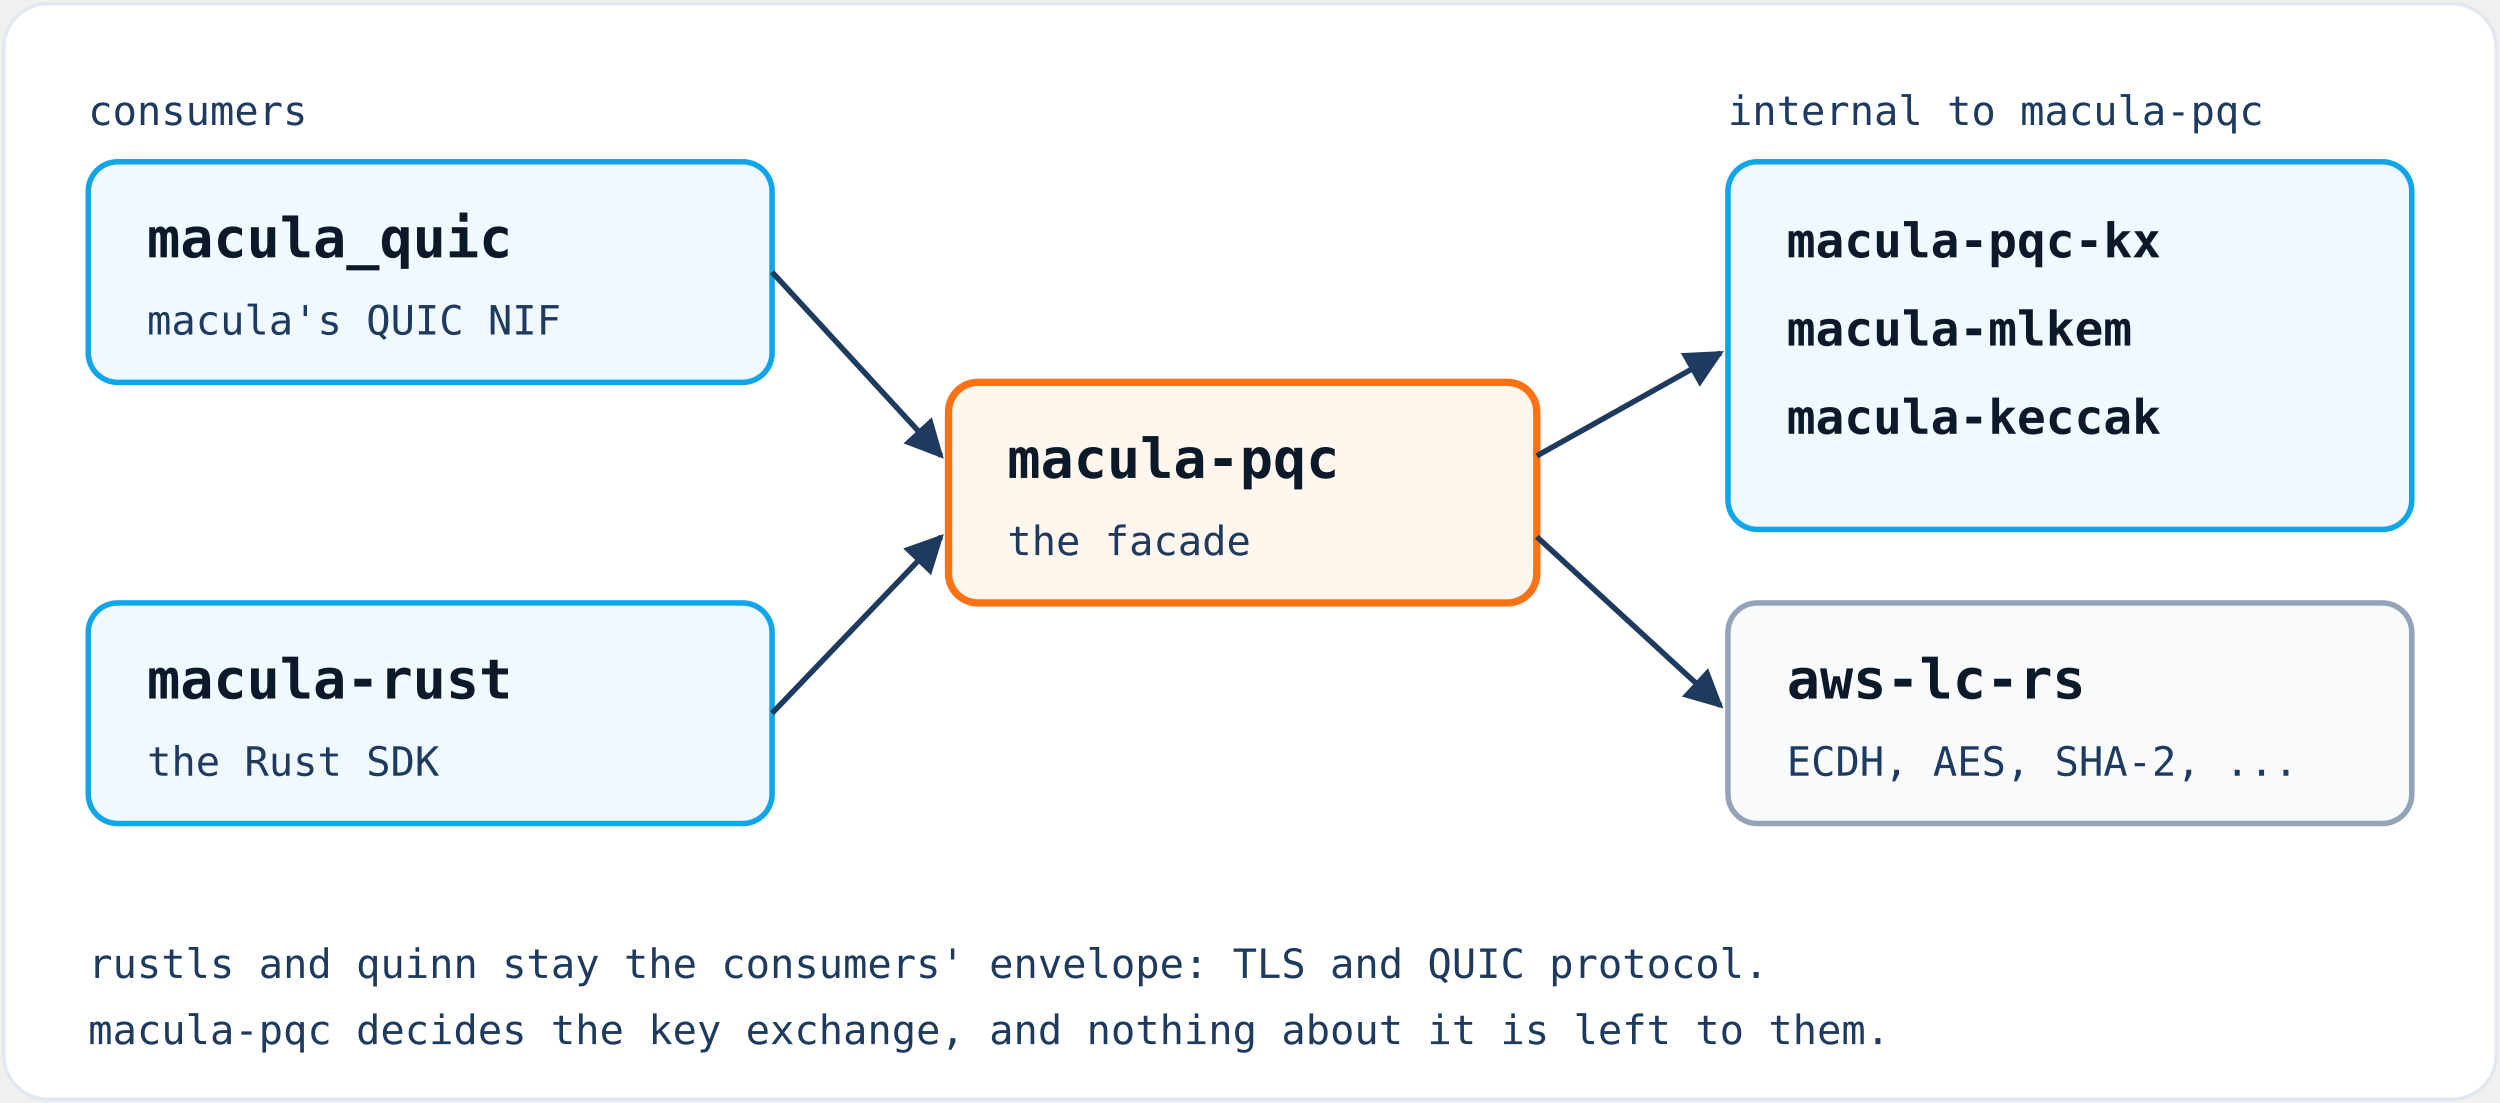
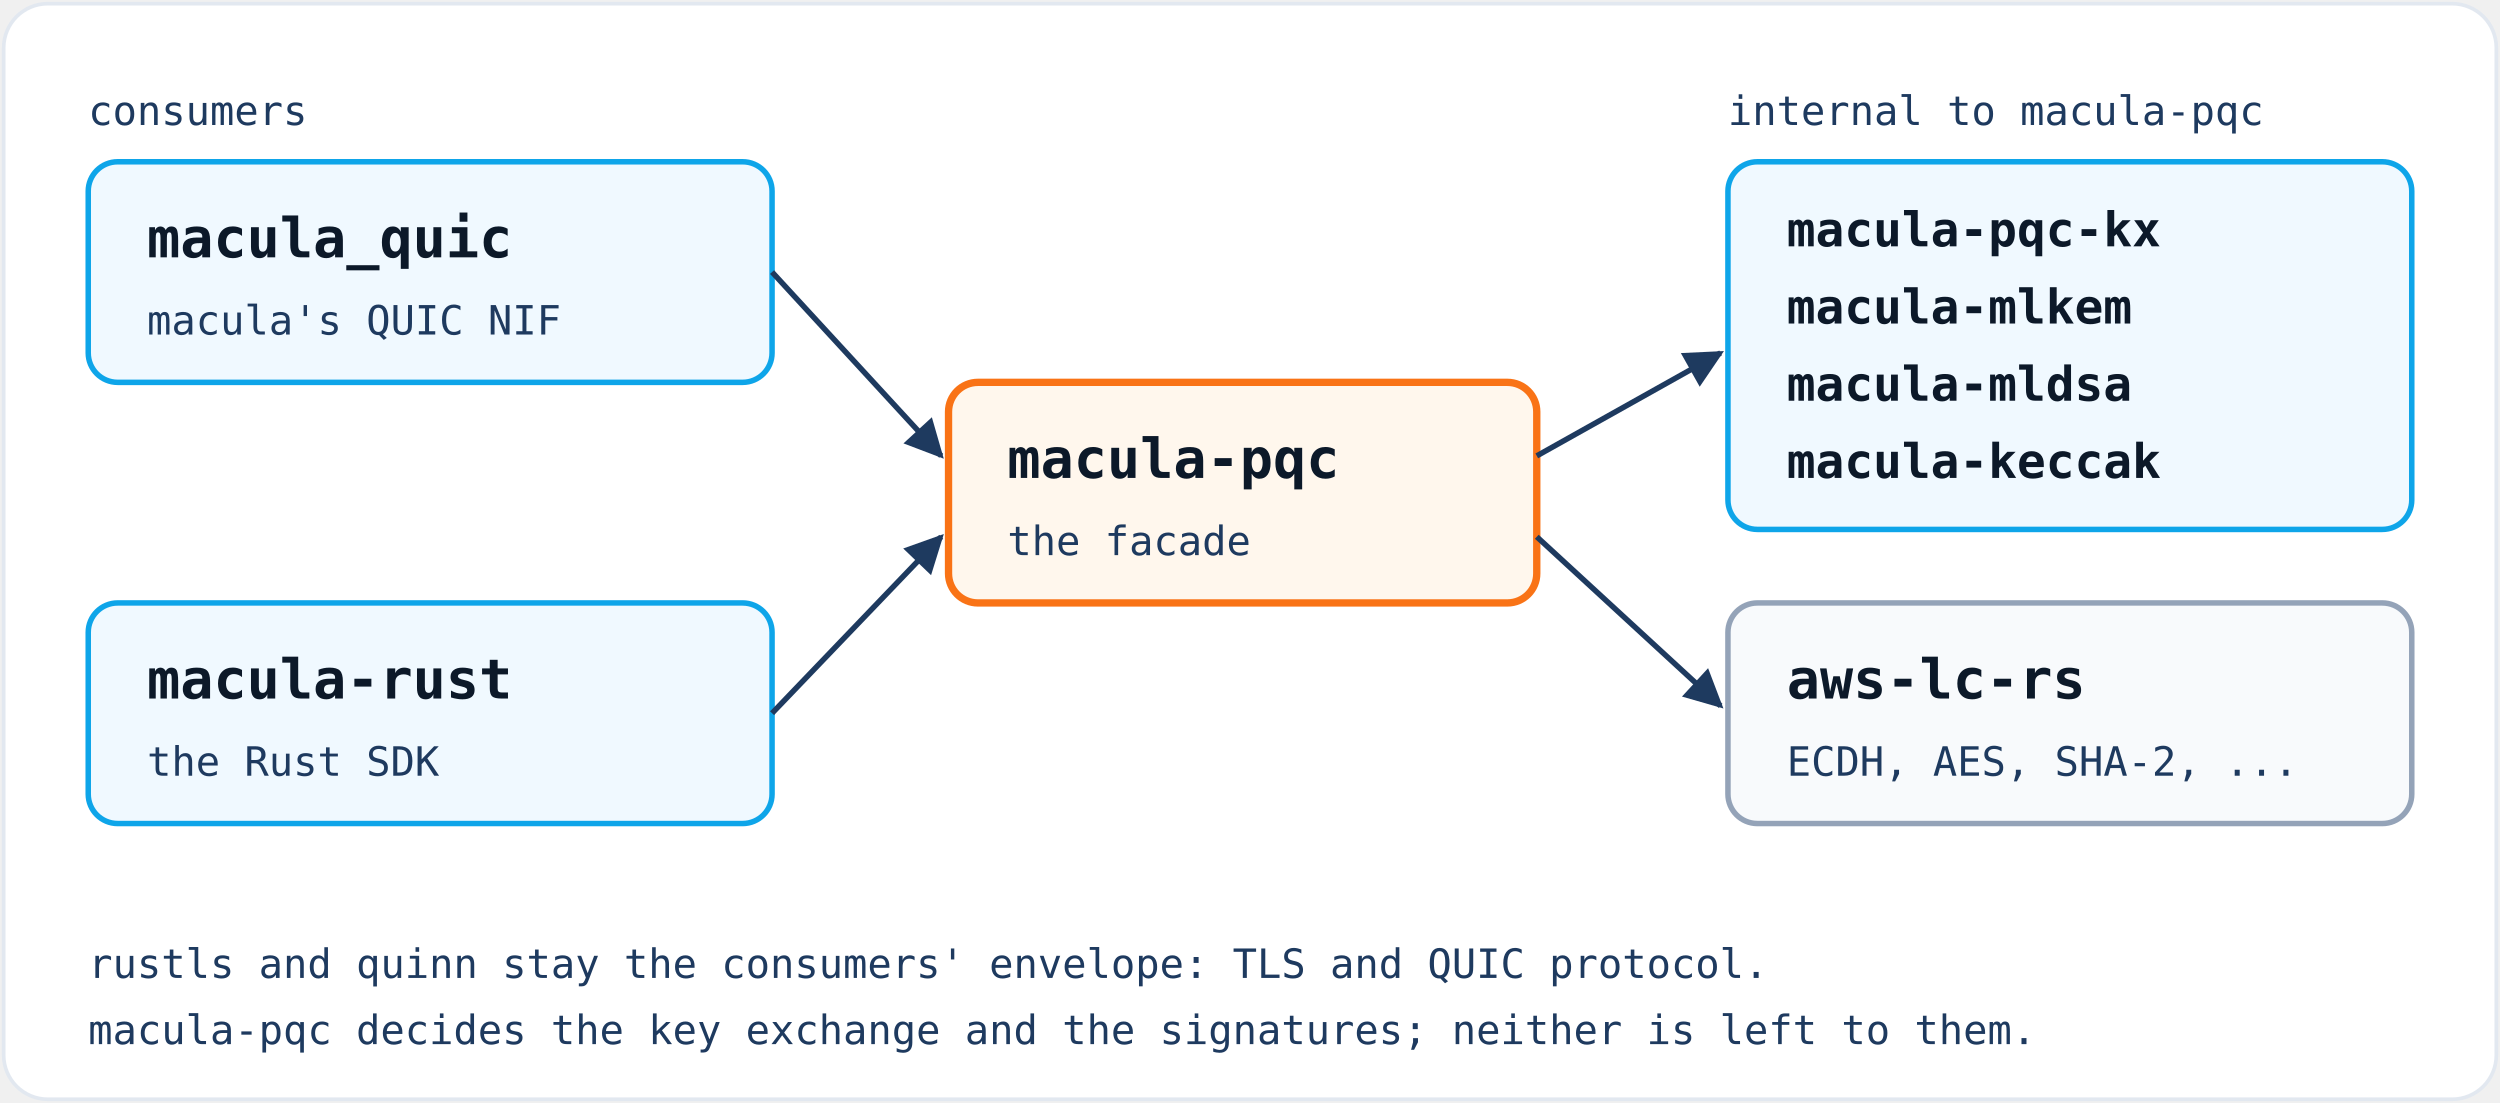
<svg xmlns="http://www.w3.org/2000/svg" width="680" height="300" viewBox="0 0 680 300" role="img" aria-labelledby="title desc">
  <defs>
    <marker id="arrow" viewBox="0 0 10 10" refX="9" refY="5" markerWidth="7" markerHeight="7" orient="auto">
      <path d="M0,0 L10,5 L0,10 z" fill="#1E3A5F" />
    </marker>
  </defs>
  <rect x="1" y="1" width="678" height="298" rx="12" fill="#FFFFFF" stroke="#E2E8F0" />
  <g font-family="'JetBrains Mono', 'Fira Code', 'SF Mono', Consolas, monospace">
    <text x="24" y="34" font-size="11" fill="#1E3A5F">consumers</text>
    <rect x="24" y="44" width="186" height="60" rx="8" fill="#F0F9FF" stroke="#0EA5E9" stroke-width="1.5" />
    <text x="40" y="70" font-size="15" font-weight="700" fill="#0C1929">macula_quic</text>
    <text x="40" y="91" font-size="11" fill="#1E3A5F">macula's QUIC NIF</text>
    <rect x="24" y="164" width="186" height="60" rx="8" fill="#F0F9FF" stroke="#0EA5E9" stroke-width="1.5" />
    <text x="40" y="190" font-size="15" font-weight="700" fill="#0C1929">macula-rust</text>
    <text x="40" y="211" font-size="11" fill="#1E3A5F">the Rust SDK</text>
    <rect x="258" y="104" width="160" height="60" rx="8" fill="#FFF7ED" stroke="#F97316" stroke-width="2" />
    <text x="274" y="130" font-size="15" font-weight="700" fill="#0C1929">macula-pqc</text>
    <text x="274" y="151" font-size="11" fill="#1E3A5F">the facade</text>
    <text x="470" y="34" font-size="11" fill="#1E3A5F">internal to macula-pqc</text>
    <rect x="470" y="44" width="186" height="100" rx="8" fill="#F0F9FF" stroke="#0EA5E9" stroke-width="1.5" />
-     <text x="486" y="70" font-size="13" font-weight="700" fill="#0C1929">macula-pqc-kx</text>
-     <text x="486" y="94" font-size="13" font-weight="700" fill="#0C1929">macula-mlkem</text>
-     <text x="486" y="118" font-size="13" font-weight="700" fill="#0C1929">macula-keccak</text>
+     <text x="486" y="67" font-size="13" font-weight="700" fill="#0C1929">macula-pqc-kx</text>
+     <text x="486" y="88" font-size="13" font-weight="700" fill="#0C1929">macula-mlkem</text>
+     <text x="486" y="109" font-size="13" font-weight="700" fill="#0C1929">macula-mldsa</text>
+     <text x="486" y="130" font-size="13" font-weight="700" fill="#0C1929">macula-keccak</text>
    <rect x="470" y="164" width="186" height="60" rx="8" fill="#F8FAFC" stroke="#94A3B8" stroke-width="1.5" />
    <text x="486" y="190" font-size="15" font-weight="700" fill="#0C1929">aws-lc-rs</text>
    <text x="486" y="211" font-size="11" fill="#1E3A5F">ECDH, AES, SHA-2, ...</text>
    <line x1="210" y1="74" x2="256" y2="124" stroke="#1E3A5F" stroke-width="1.5" marker-end="url(#arrow)" />
    <line x1="210" y1="194" x2="256" y2="146" stroke="#1E3A5F" stroke-width="1.5" marker-end="url(#arrow)" />
    <line x1="418" y1="124" x2="468" y2="96" stroke="#1E3A5F" stroke-width="1.5" marker-end="url(#arrow)" />
    <line x1="418" y1="146" x2="468" y2="192" stroke="#1E3A5F" stroke-width="1.5" marker-end="url(#arrow)" />
    <text x="24" y="266" font-size="11" fill="#1E3A5F">rustls and quinn stay the consumers' envelope: TLS and QUIC protocol.</text>
-     <text x="24" y="284" font-size="11" fill="#1E3A5F">macula-pqc decides the key exchange, and nothing about it is left to them.</text>
+     <text x="24" y="284" font-size="11" fill="#1E3A5F">macula-pqc decides the key exchange and the signatures; neither is left to them.</text>
  </g>
</svg>
